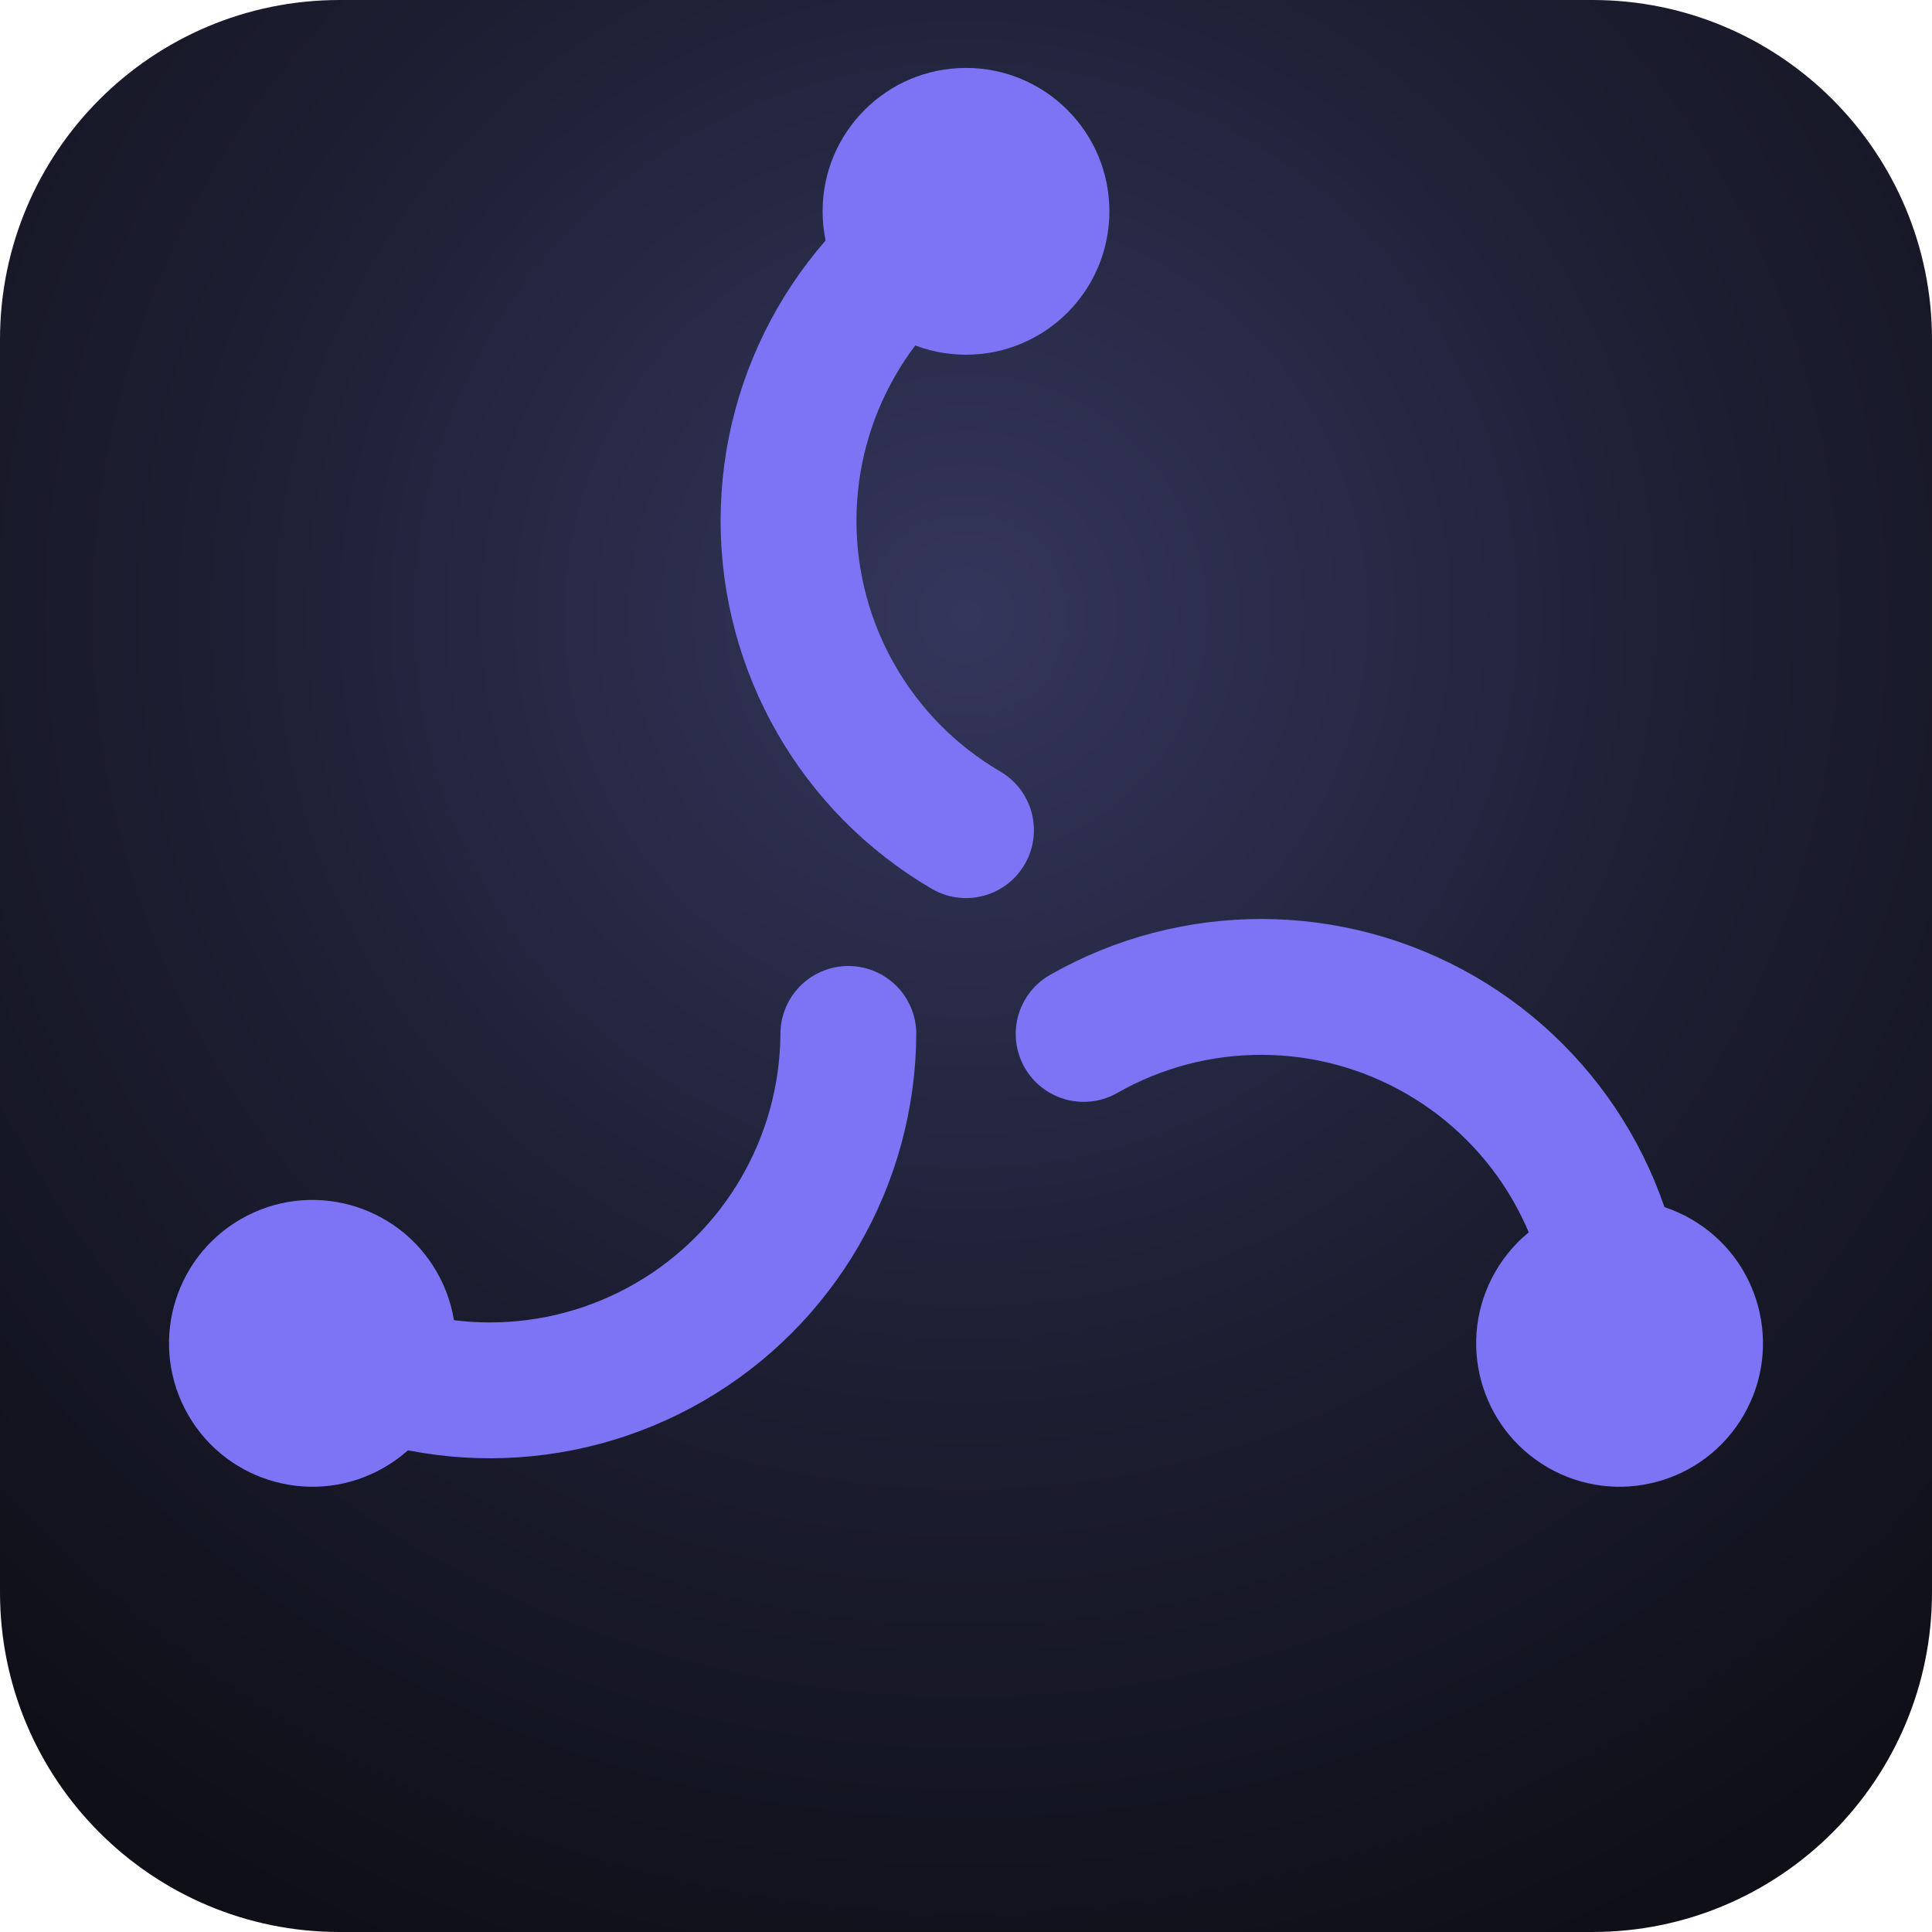
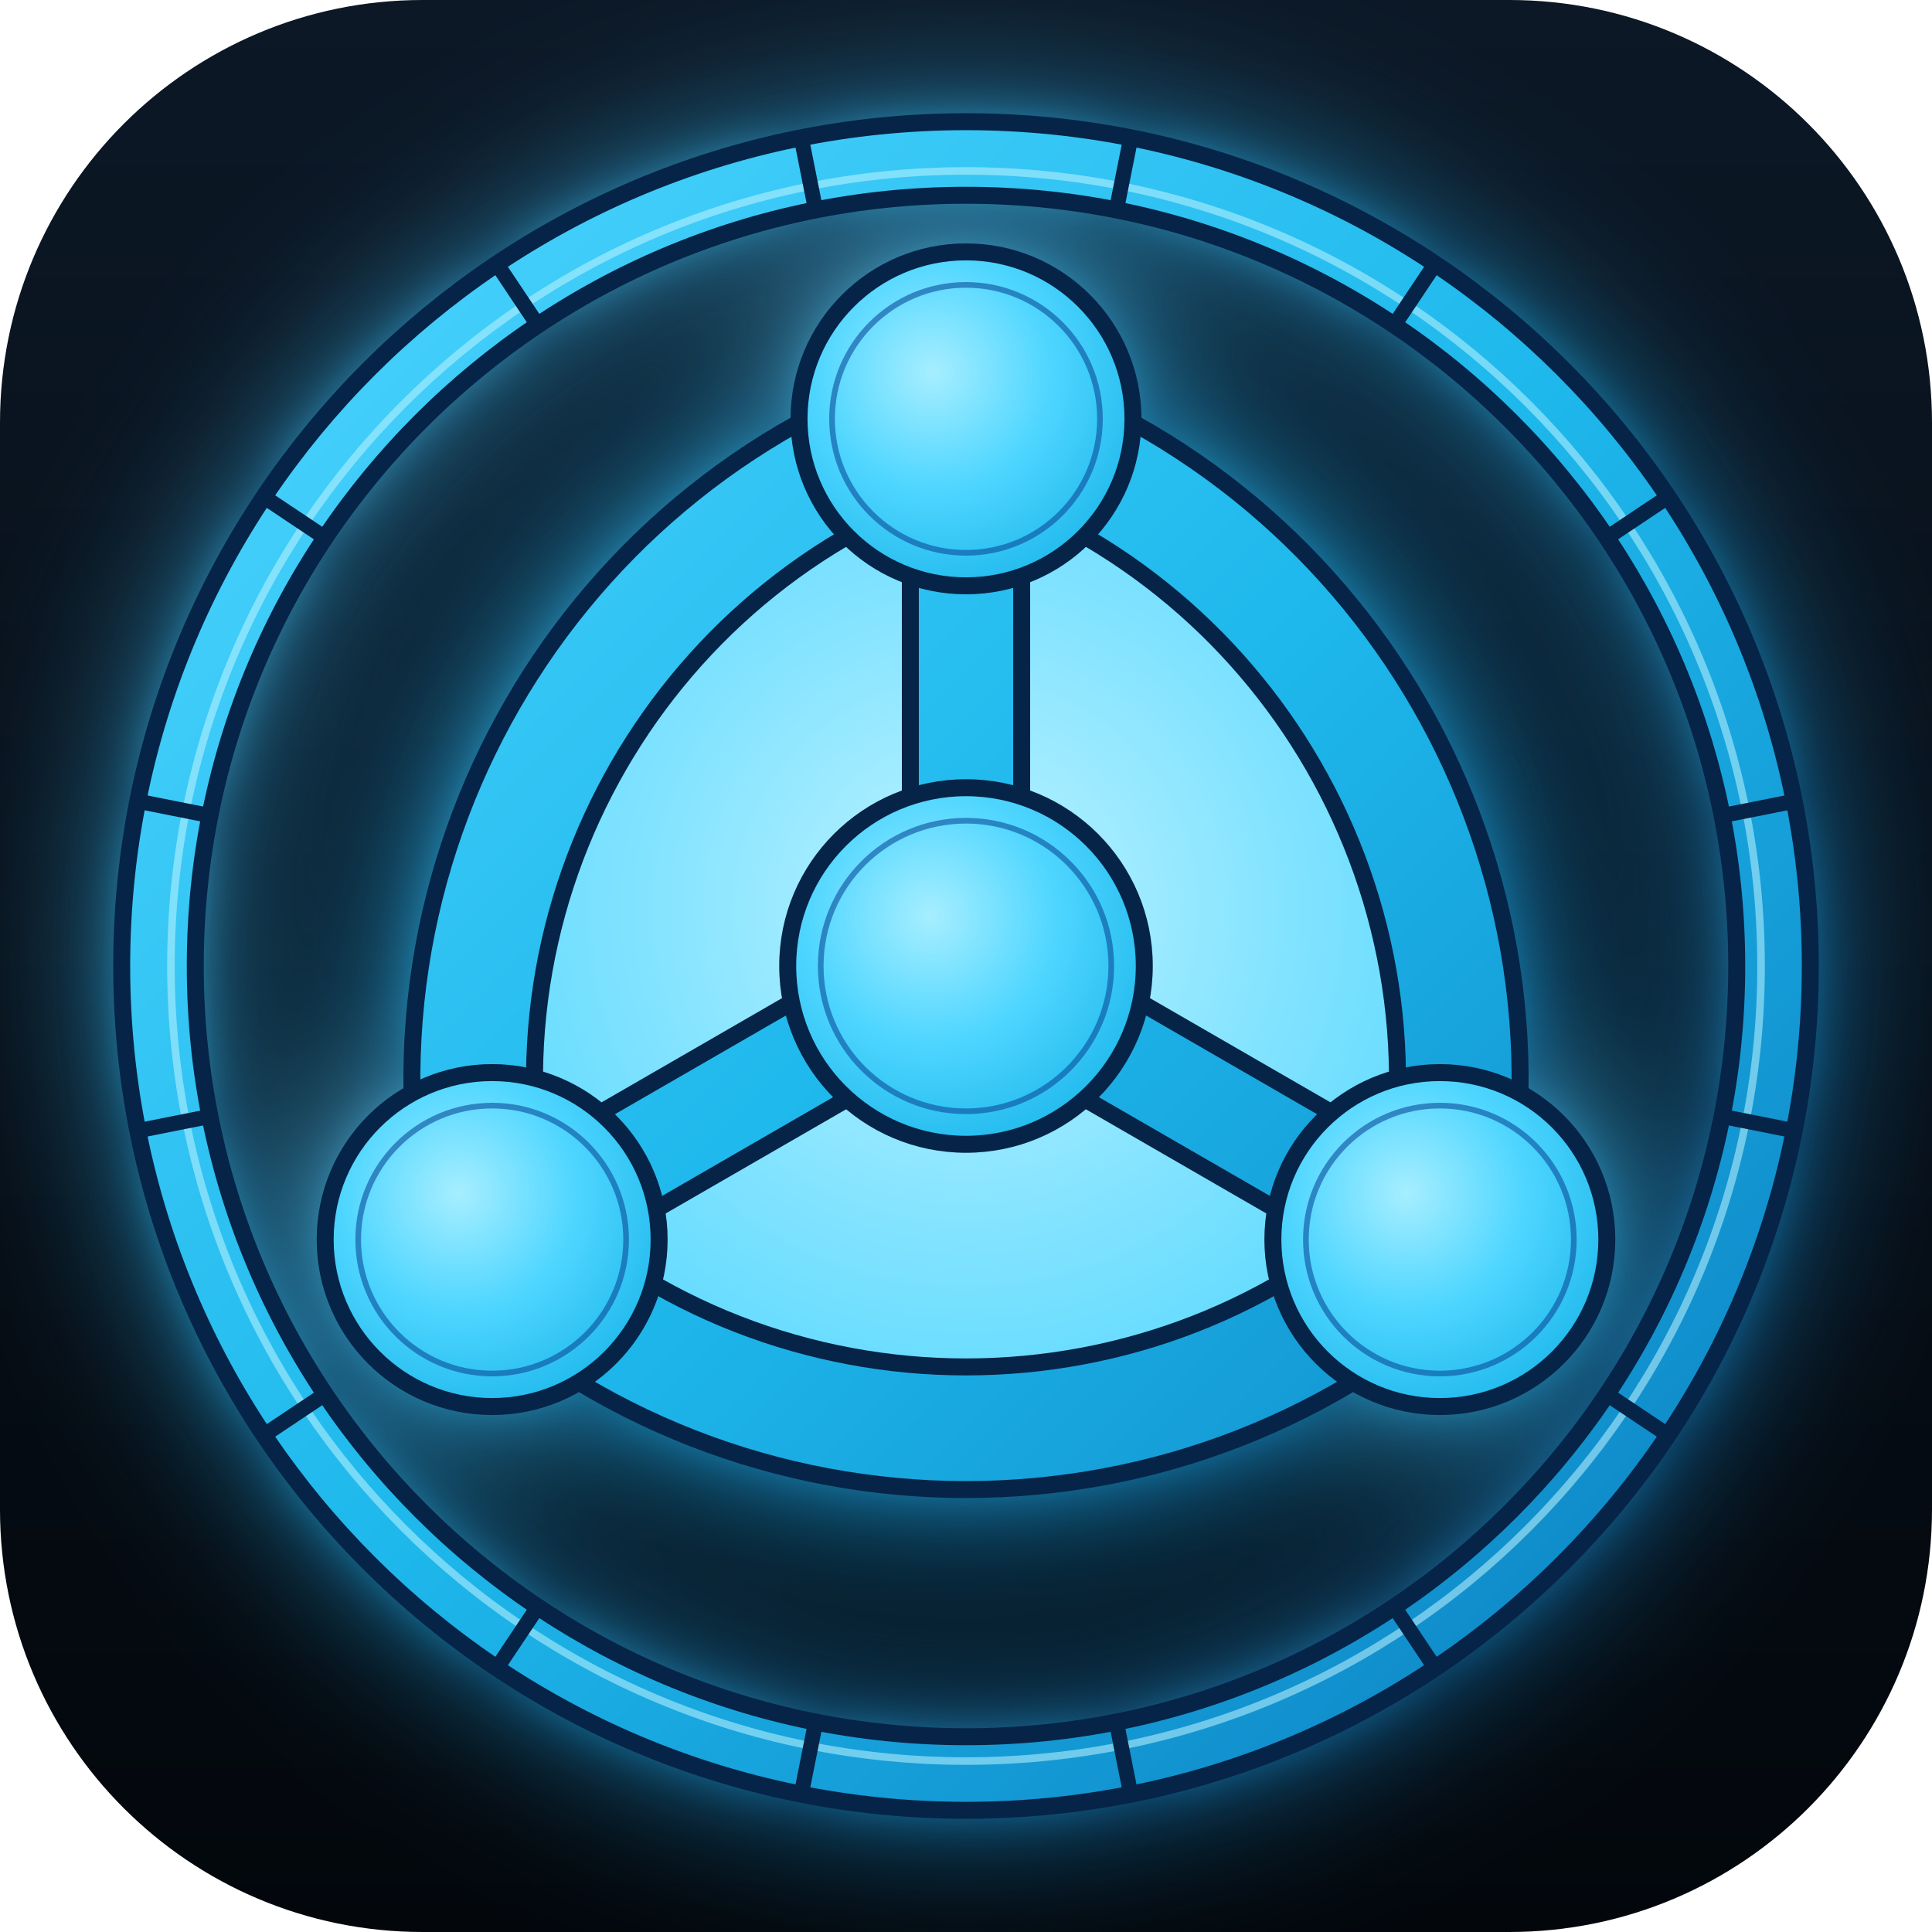
- <svg xmlns="http://www.w3.org/2000/svg" viewBox="0 0 512 512" width="512" height="512">
+ <svg xmlns="http://www.w3.org/2000/svg" class="lz-shield" viewBox="0 0 1024 1024" role="img" aria-label="Lyrizzy">
  <defs>
-     <radialGradient id="bg" cx="50%" cy="32%" r="75%">
-       <stop offset="0%" stop-color="#34365c" />
-       <stop offset="55%" stop-color="#1c1d30" />
-       <stop offset="100%" stop-color="#0f0f18" />
+     <linearGradient id="lz-band" gradientUnits="userSpaceOnUse" x1="84" y1="84" x2="940" y2="940">
+       <stop offset="0" stop-color="#4FD6FF" />
+       <stop offset="0.5" stop-color="#1EB8EC" />
+       <stop offset="1" stop-color="#0B7EC0" />
+     </linearGradient>
+     <radialGradient id="lz-fill" gradientUnits="userSpaceOnUse" cx="512" cy="482" r="330">
+       <stop offset="0" stop-color="#BDF3FF" />
+       <stop offset="0.55" stop-color="#7FE2FF" />
+       <stop offset="1" stop-color="#4FD6FF" />
    </radialGradient>
+     <radialGradient id="lz-node" cx="0.4" cy="0.36" r="0.7">
+       <stop offset="0" stop-color="#A6EEFF" />
+       <stop offset="0.5" stop-color="#4FD6FF" />
+       <stop offset="1" stop-color="#1EB8EC" />
+     </radialGradient>
+     <linearGradient id="lz-tile" x1="0" y1="0" x2="0" y2="1">
+       <stop offset="0" stop-color="#0C1826" />
+       <stop offset="1" stop-color="#03070C" />
+     </linearGradient>
+     <radialGradient id="lz-halo" cx="0.5" cy="0.5" r="0.5">
+       <stop offset="0" stop-color="#1EB8EC" stop-opacity="0.34" />
+       <stop offset="0.6" stop-color="#0B7EC0" stop-opacity="0.12" />
+       <stop offset="1" stop-color="#0B7EC0" stop-opacity="0" />
+     </radialGradient>
+     <filter id="lz-bloom" x="-25%" y="-25%" width="150%" height="150%" color-interpolation-filters="sRGB">
+       <feGaussianBlur in="SourceGraphic" stdDeviation="16" result="soft" />
+       <feGaussianBlur in="SourceGraphic" stdDeviation="44" result="wide" />
+       <feMerge>
+         <feMergeNode in="wide" />
+         <feMergeNode in="soft" />
+         <feMergeNode in="SourceGraphic" />
+       </feMerge>
+     </filter>
  </defs>
-   <rect x="0" y="0" width="512" height="512" rx="90" ry="90" fill="url(#bg)" />
-   <g fill="none" stroke="#7C74F5" stroke-width="36" stroke-linecap="round" stroke-linejoin="round">
-     <g transform="rotate(0 256 256)">
-       <path d="M 256,220 A 95,95 0 0,1 256,56 A 95,95 0 0,0 256,220 Z" />
+   <rect class="lz-tile" width="1024" height="1024" rx="224" fill="url(#lz-tile)" />
+   <circle cx="512" cy="512" r="492" fill="url(#lz-halo)" />
+   <g class="lz-figure" filter="url(#lz-bloom)">
+     <g class="lz-ring">
+       <path class="lz-draw" d="M512 84A428 428 0 1 1 512 940A428 428 0 1 1 512 84" pathLength="1" fill="none" stroke="#062447" stroke-width="48" />
+       <path class="lz-draw" d="M512 84A428 428 0 1 1 512 940A428 428 0 1 1 512 84" pathLength="1" fill="none" stroke="url(#lz-band)" stroke-width="30" />
+       <circle class="lz-ring-sheen" cx="512" cy="512" r="421.4" fill="none" stroke="#BDF3FF" stroke-opacity="0.55" stroke-width="4" />
+       <g class="lz-ring-bars" stroke="#062447" stroke-width="8">
+         <line x1="592.18" y1="108.9" x2="598.82" y2="75.55" />
+         <line x1="740.34" y1="170.27" x2="759.23" y2="142" />
+         <line x1="853.73" y1="283.66" x2="882" y2="264.77" />
+         <line x1="915.1" y1="431.82" x2="948.45" y2="425.18" />
+         <line x1="915.1" y1="592.18" x2="948.45" y2="598.82" />
+         <line x1="853.73" y1="740.34" x2="882" y2="759.23" />
+         <line x1="740.34" y1="853.73" x2="759.23" y2="882" />
+         <line x1="592.18" y1="915.1" x2="598.82" y2="948.45" />
+         <line x1="431.82" y1="915.1" x2="425.18" y2="948.45" />
+         <line x1="283.66" y1="853.73" x2="264.77" y2="882" />
+         <line x1="170.27" y1="740.34" x2="142" y2="759.23" />
+         <line x1="108.9" y1="592.18" x2="75.55" y2="598.82" />
+         <line x1="108.9" y1="431.82" x2="75.55" y2="425.18" />
+         <line x1="170.27" y1="283.66" x2="142" y2="264.77" />
+         <line x1="283.66" y1="170.27" x2="264.77" y2="142" />
+         <line x1="431.82" y1="108.9" x2="425.18" y2="75.55" />
+       </g>
    </g>
-     <g transform="rotate(120 256 256)">
-       <path d="M 256,220 A 95,95 0 0,1 256,56 A 95,95 0 0,0 256,220 Z" />
+     <path class="lz-fill" fill="url(#lz-fill)" d="M512 222A365.38 365.38 0 0 1 763.15 657A365.38 365.38 0 0 1 260.85 657A365.38 365.38 0 0 1 512 222Z" />
+     <g class="lz-arc lz-arc-left" style="--i:0">
+       <path class="lz-draw lz-band-lead" d="M260.85 657A365.38 365.38 0 0 1 512 222" pathLength="1" fill="none" stroke="#062447" stroke-width="74" />
+       <path class="lz-draw lz-band-glass" d="M260.85 657A365.38 365.38 0 0 1 512 222" pathLength="1" fill="none" stroke="url(#lz-band)" stroke-width="56" />
    </g>
-     <g transform="rotate(240 256 256)">
-       <path d="M 256,220 A 95,95 0 0,1 256,56 A 95,95 0 0,0 256,220 Z" />
+     <g class="lz-arc lz-arc-right" style="--i:1">
+       <path class="lz-draw lz-band-lead" d="M512 222A365.38 365.38 0 0 1 763.15 657" pathLength="1" fill="none" stroke="#062447" stroke-width="74" />
+       <path class="lz-draw lz-band-glass" d="M512 222A365.38 365.38 0 0 1 763.15 657" pathLength="1" fill="none" stroke="url(#lz-band)" stroke-width="56" />
+     </g>
+     <g class="lz-arc lz-arc-bottom" style="--i:2">
+       <path class="lz-draw lz-band-lead" d="M260.85 657A365.38 365.38 0 0 0 763.15 657" pathLength="1" fill="none" stroke="#062447" stroke-width="74" />
+       <path class="lz-draw lz-band-glass" d="M260.85 657A365.38 365.38 0 0 0 763.15 657" pathLength="1" fill="none" stroke="url(#lz-band)" stroke-width="56" />
+     </g>
+     <g class="lz-spoke lz-spoke-pater" style="--i:0">
+       <path class="lz-draw lz-band-lead" d="M512 512L512 222" pathLength="1" fill="none" stroke="#062447" stroke-width="68" />
+       <path class="lz-draw lz-band-glass" d="M512 512L512 222" pathLength="1" fill="none" stroke="url(#lz-band)" stroke-width="50" />
+     </g>
+     <g class="lz-spoke lz-spoke-filius" style="--i:1">
+       <path class="lz-draw lz-band-lead" d="M512 512L260.85 657" pathLength="1" fill="none" stroke="#062447" stroke-width="68" />
+       <path class="lz-draw lz-band-glass" d="M512 512L260.85 657" pathLength="1" fill="none" stroke="url(#lz-band)" stroke-width="50" />
+     </g>
+     <g class="lz-spoke lz-spoke-spiritus" style="--i:2">
+       <path class="lz-draw lz-band-lead" d="M512 512L763.15 657" pathLength="1" fill="none" stroke="#062447" stroke-width="68" />
+       <path class="lz-draw lz-band-glass" d="M512 512L763.15 657" pathLength="1" fill="none" stroke="url(#lz-band)" stroke-width="50" />
+     </g>
+     <g class="lz-node lz-deus">
+       <circle cx="512" cy="512" r="94.5" fill="url(#lz-node)" stroke="#062447" stroke-width="9" />
+       <circle cx="512" cy="512" r="77" fill="none" stroke="#0B4E9C" stroke-opacity="0.6" stroke-width="3" />
+     </g>
+     <g class="lz-node lz-person lz-pater" style="--i:0">
+       <circle cx="512" cy="222" r="88.5" fill="url(#lz-node)" stroke="#062447" stroke-width="9" />
+       <circle cx="512" cy="222" r="71" fill="none" stroke="#0B4E9C" stroke-opacity="0.6" stroke-width="3" />
+     </g>
+     <g class="lz-node lz-person lz-filius" style="--i:1">
+       <circle cx="260.85" cy="657" r="88.5" fill="url(#lz-node)" stroke="#062447" stroke-width="9" />
+       <circle cx="260.85" cy="657" r="71" fill="none" stroke="#0B4E9C" stroke-opacity="0.6" stroke-width="3" />
+     </g>
+     <g class="lz-node lz-person lz-spiritus" style="--i:2">
+       <circle cx="763.15" cy="657" r="88.5" fill="url(#lz-node)" stroke="#062447" stroke-width="9" />
+       <circle cx="763.15" cy="657" r="71" fill="none" stroke="#0B4E9C" stroke-opacity="0.6" stroke-width="3" />
    </g>
  </g>
-   <g fill="#7C74F5">
-     <circle transform="rotate(0 256 256)" cx="256" cy="56" r="38" />
-     <circle transform="rotate(120 256 256)" cx="256" cy="56" r="38" />
-     <circle transform="rotate(240 256 256)" cx="256" cy="56" r="38" />
-   </g>
</svg>
